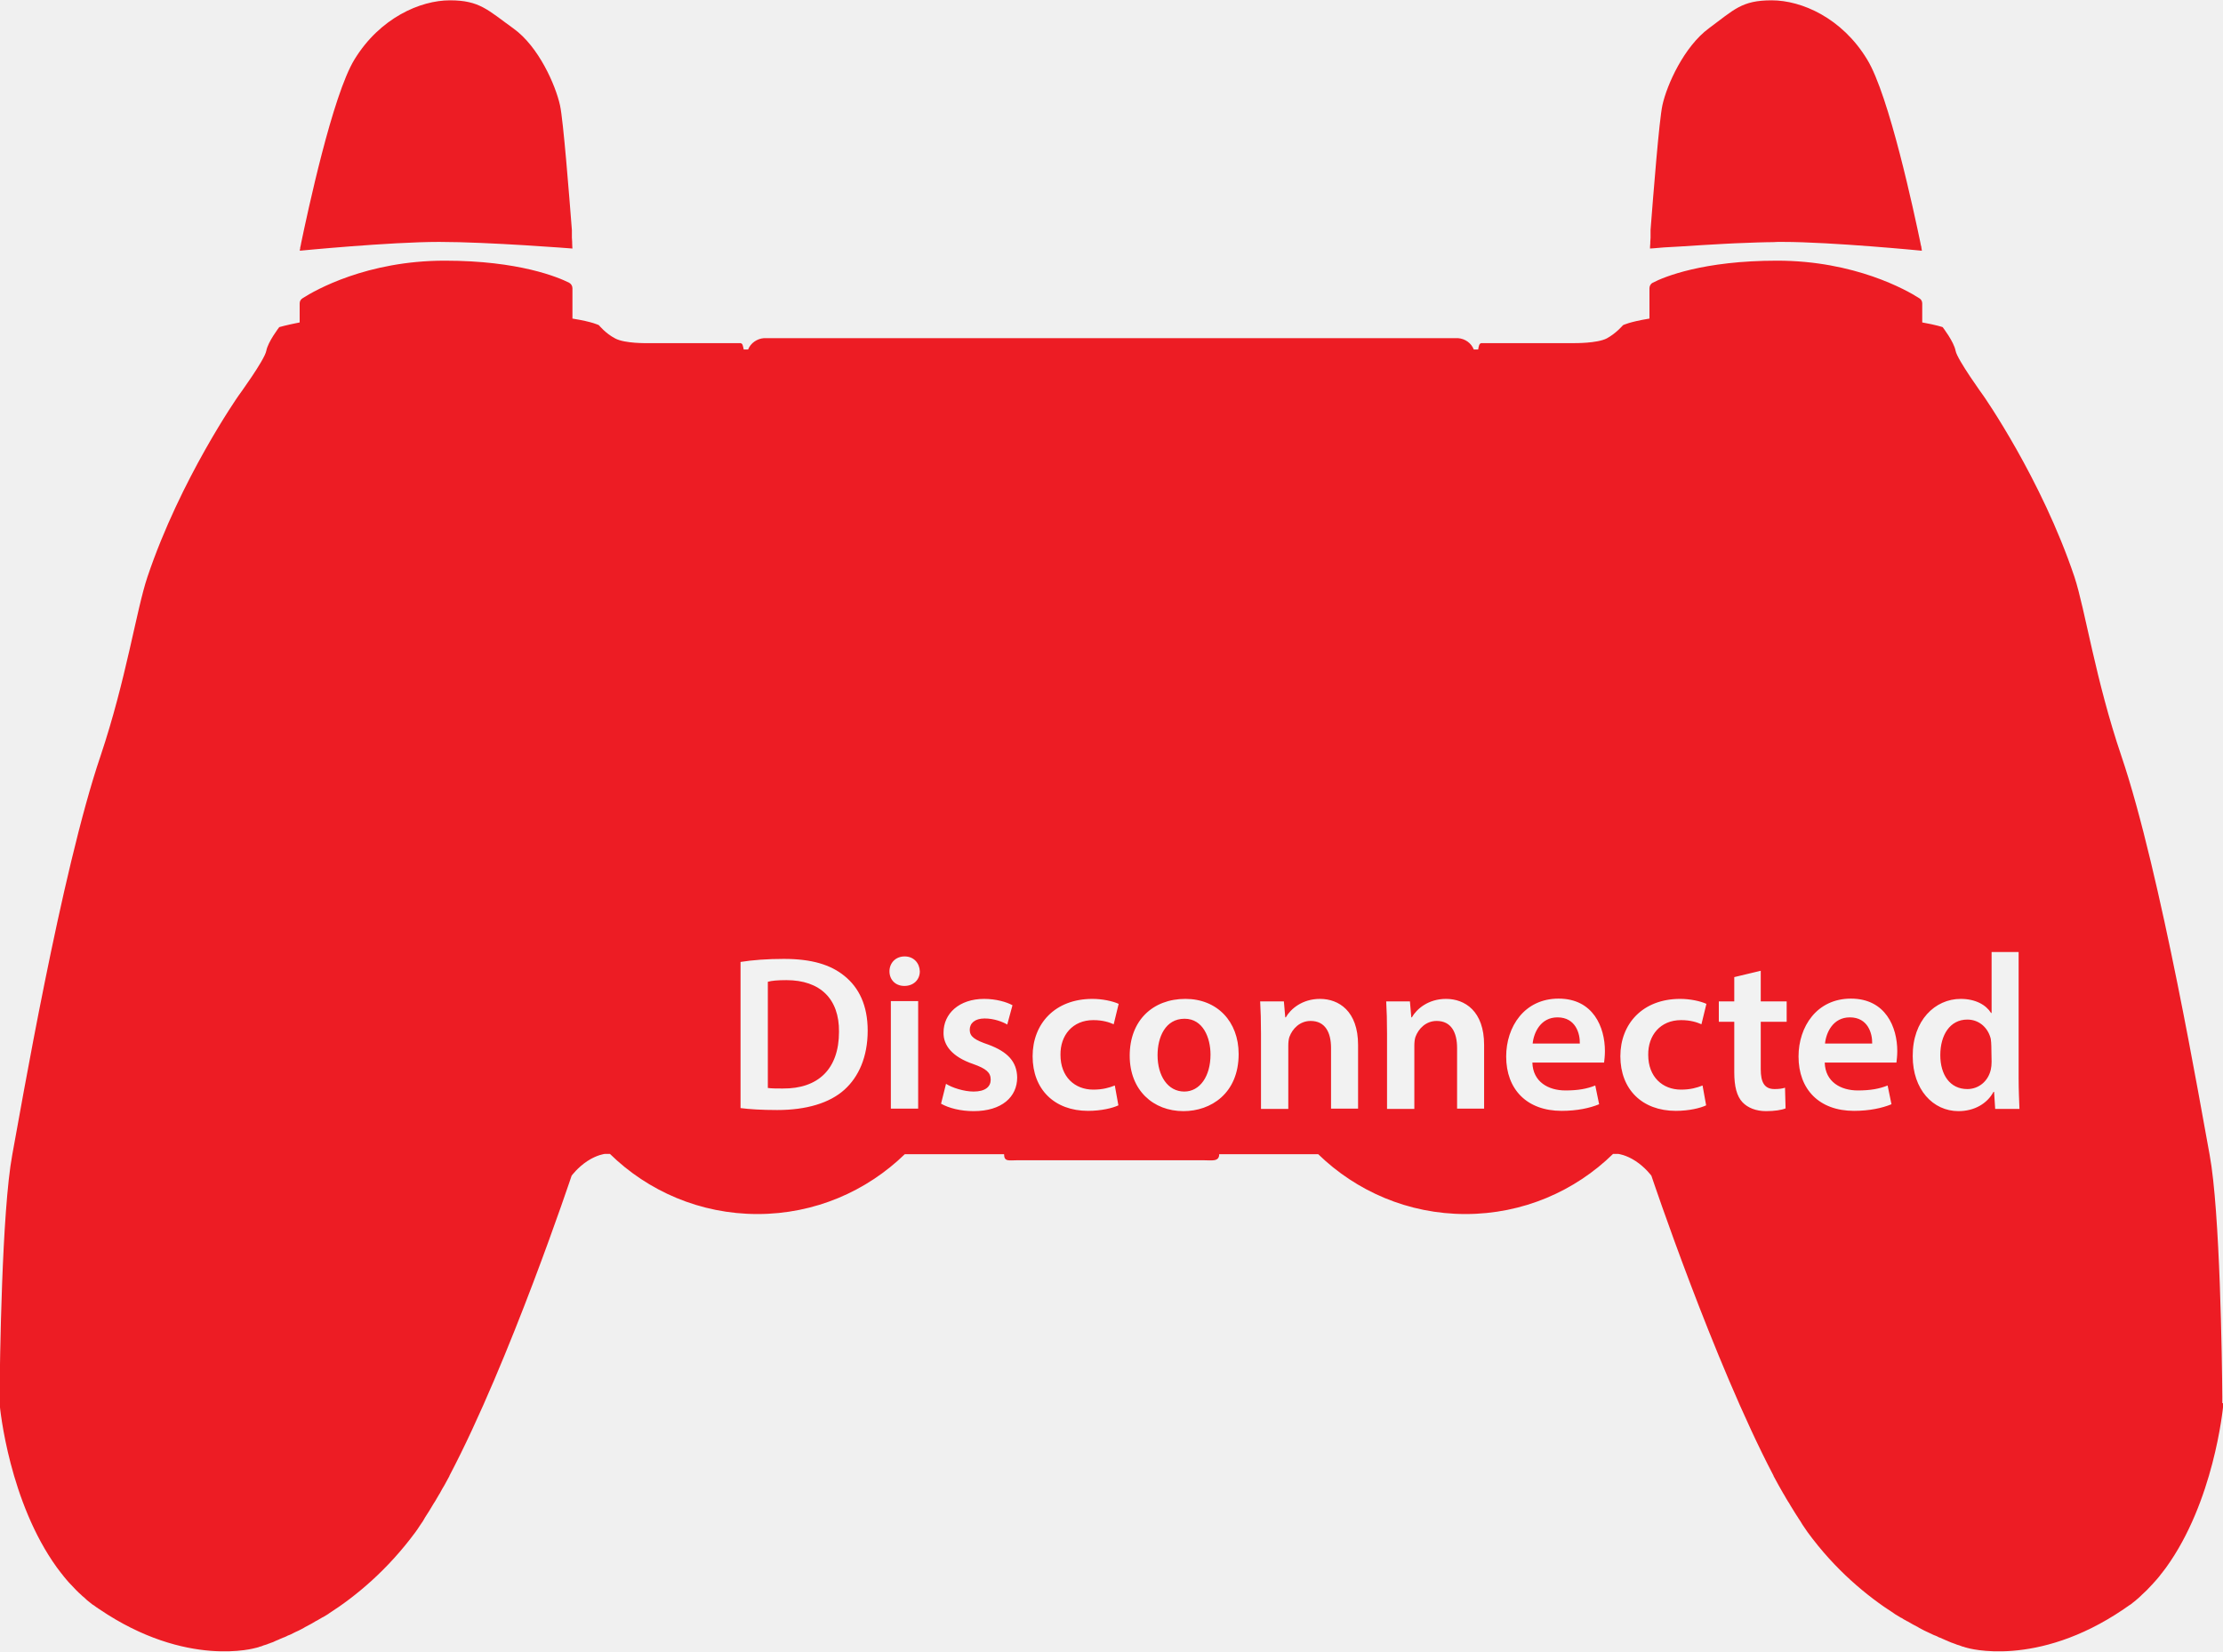
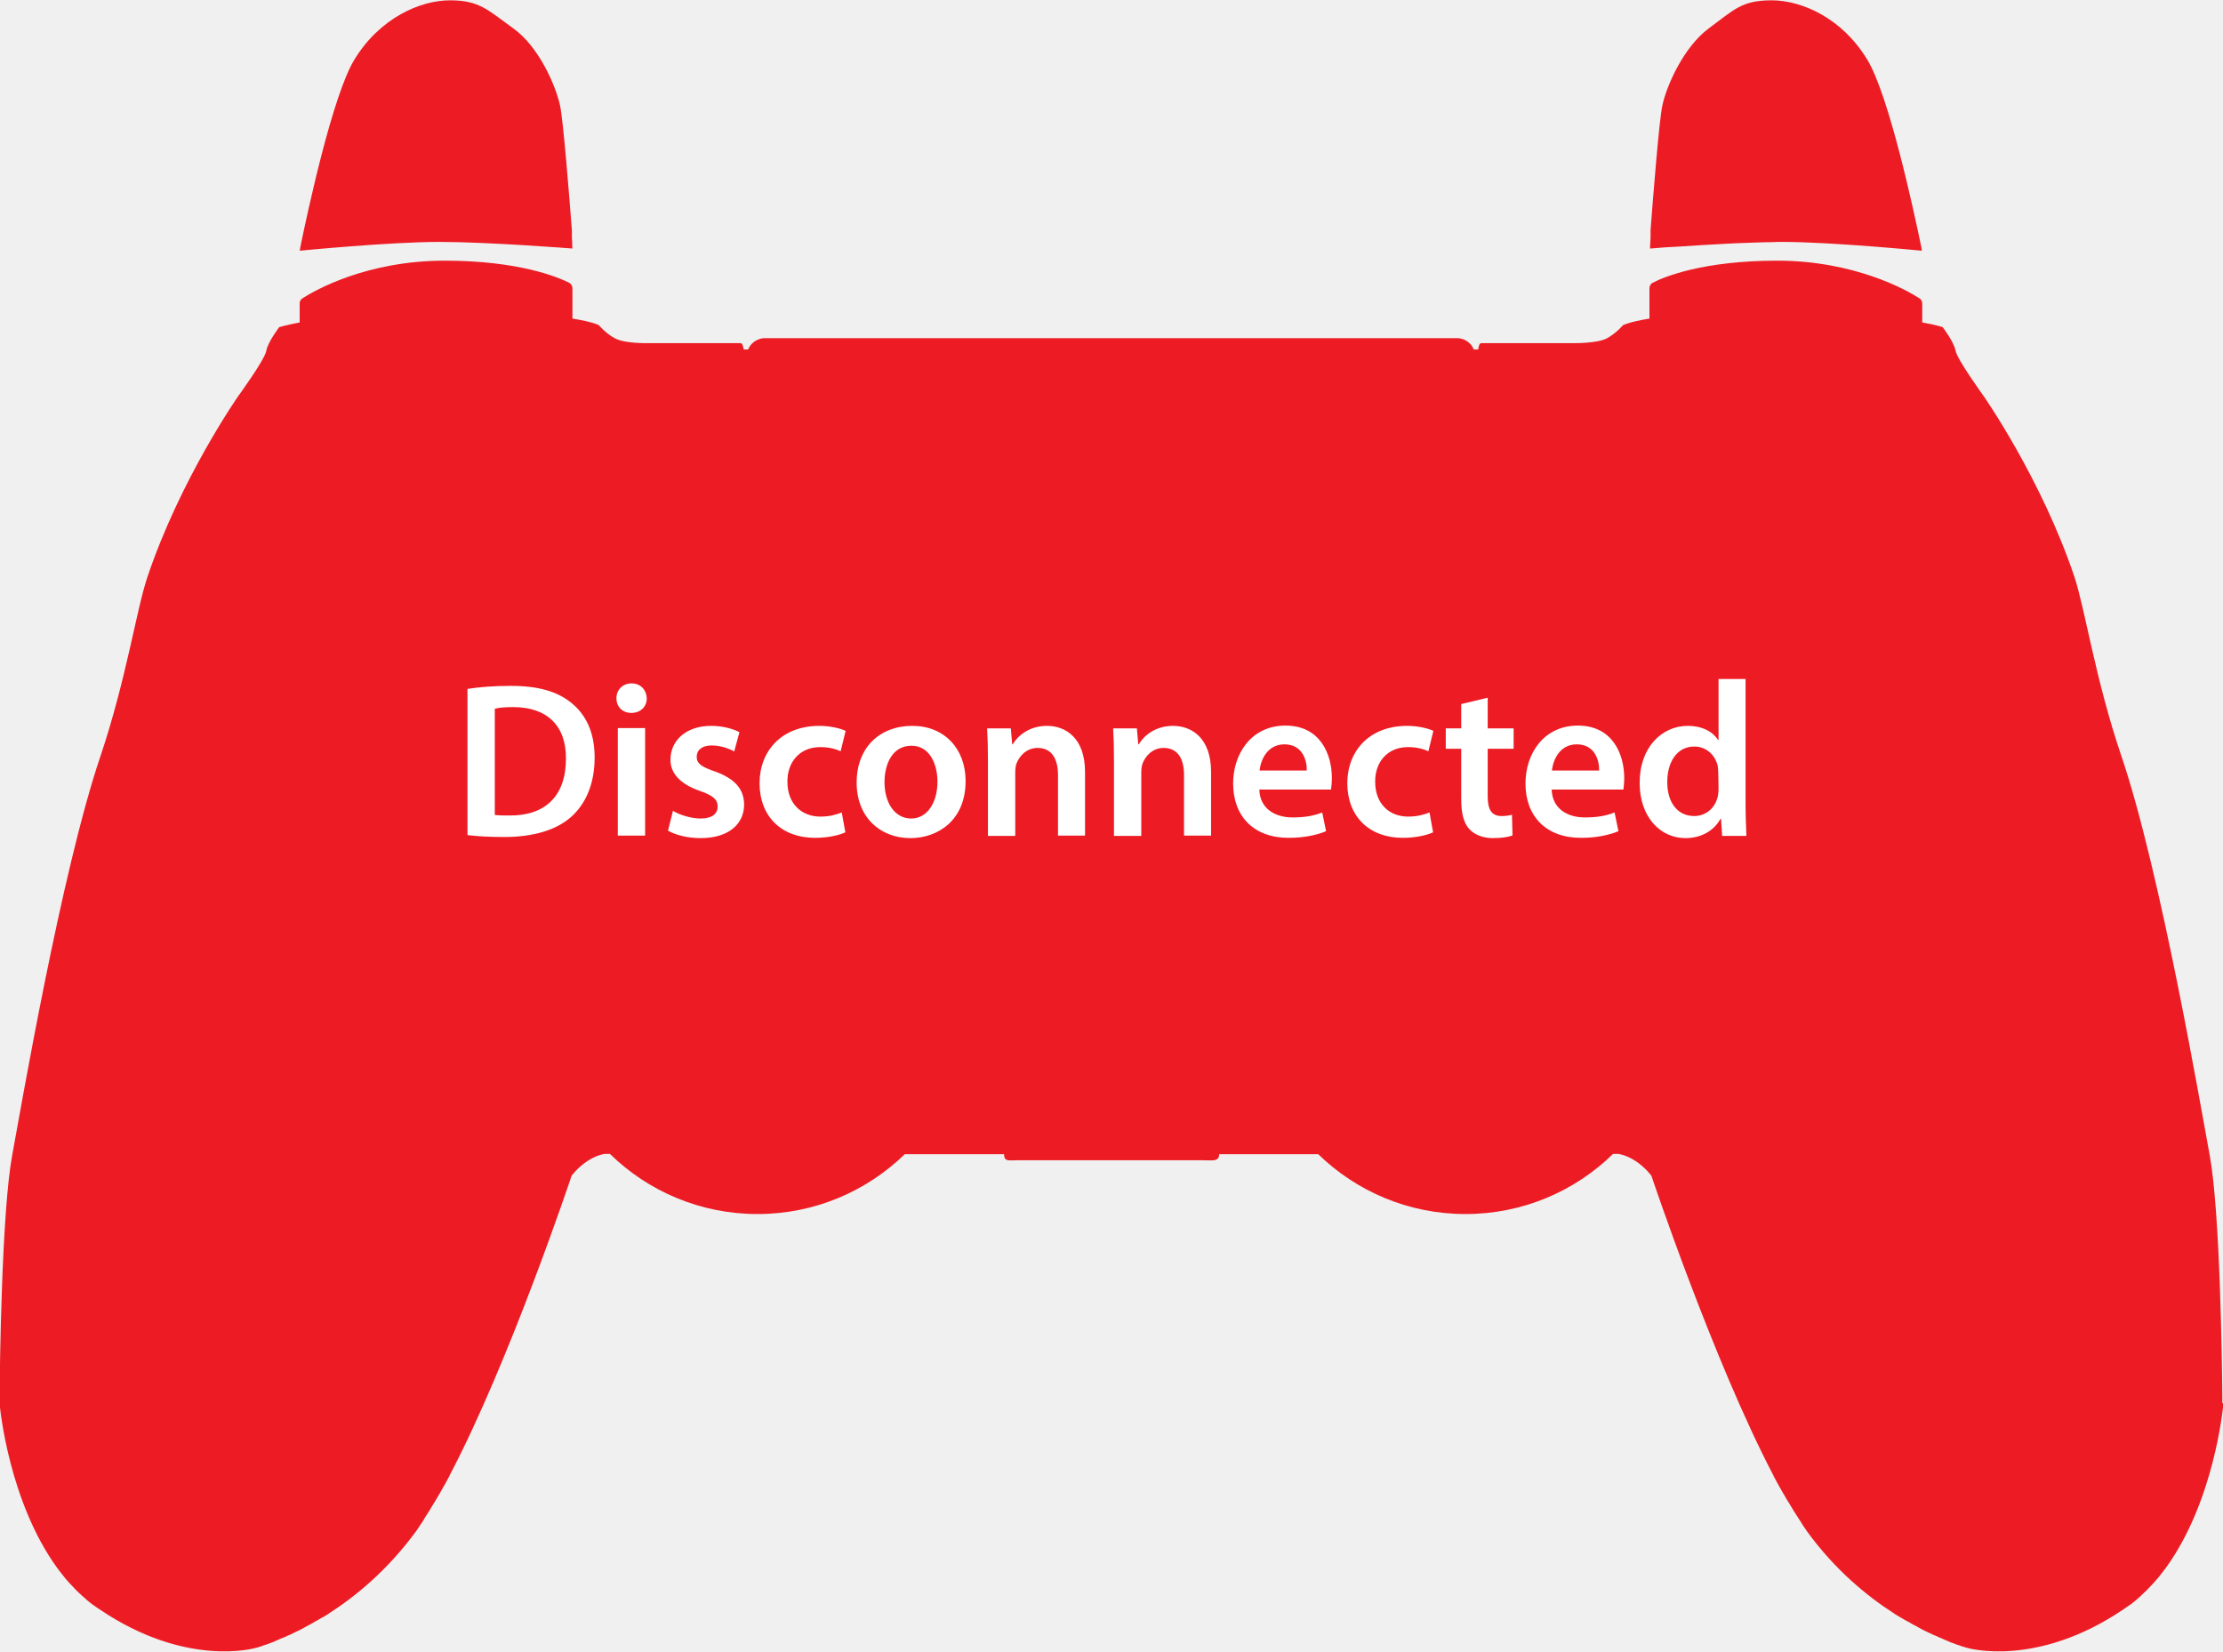
<svg xmlns="http://www.w3.org/2000/svg" width="806" height="598.9" viewBox="0 0 806 598.9">
-   <path d="M805.75 508.717v-2.4c-.1-12.399-.8-67.1-4.6-87.6-2.9-15.5-17.7-102.5-32-144.6-9.4-27.701-13.101-53-17-64.9-12-35.7-33-65.7-33-65.7s-9.5-13.1-10.101-16.3c-.6-3.3-4.7-8.6-4.7-8.6s-2.3-.8-7.399-1.7v-6.9c0-.8-.4-1.5-1.101-1.9-4.5-2.9-23.399-13.6-51.5-13.6-26.899 0-41.1 5.9-45.1 8-.8.4-1.2 1.2-1.2 2v11c-7.399 1.2-9.6 2.4-9.6 2.4s-2.4 2.9-5.9 4.8c-3.5 1.8-11.7 1.7-11.7 1.7H537.45s-.601-.1-.9.3c-.399.4-.6 2-.6 2h-1.601c-.899-2.3-3.1-3.9-5.699-4.1h-251.7c-2.5.2-4.8 1.8-5.7 4.1h-1.6s-.301-1.7-.601-2c-.399-.4-.899-.3-.899-.3h-33.4s-8.2.2-11.7-1.7c-3.5-1.8-5.899-4.8-5.899-4.8s-2.101-1.2-9.601-2.4v-11c0-.9-.5-1.6-1.2-2-4-2-18.2-8-45.1-8-28.2 0-47 10.7-51.5 13.6-.7.4-1.1 1.1-1.1 1.9v6.9c-5.1 1-7.4 1.7-7.4 1.7s-4.1 5.3-4.7 8.6c-.6 3.3-10.1 16.3-10.1 16.3s-21 30-33 65.7c-4 11.9-7.7 37.199-17 64.9-14.3 42.1-29.1 129.1-32 144.6-3.8 20.5-4.5 75.2-4.6 87.6v2.602c.2 2.5 3.6 35.699 20.8 59.5.5.699 1.1 1.399 1.6 2.1 0 0 0 .1.1.1.5.7 1.1 1.4 1.6 2 .6.7 1.1 1.3 1.7 1.9l.2.2c.6.6 1.1 1.2 1.7 1.8l.1.1c.6.601 1.2 1.2 1.8 1.7l.3.3c.6.5 1.2 1 1.8 1.601l.1.1c.6.5 1.3 1 1.9 1.5.2.1.3.2.5.3.7.5 1.3 1 2 1.4 31.7 21.5 56.7 14 56.7 14h.1c.1 0 .1 0 .2-.101h.1c.1 0 .3-.1.4-.1.2 0 .3-.1.5-.2h.1c.2-.1.4-.1.7-.2.1 0 .1 0 .2-.1.3-.1.5-.2.8-.3h.1l.9-.3c.1 0 .1 0 .2-.101.3-.1.7-.199 1.1-.399.1 0 .2-.101.3-.101.4-.1.8-.3 1.2-.5.1 0 .1-.1.2-.1.4-.2.8-.3 1.2-.5.1 0 .2-.1.2-.1.4-.2.9-.4 1.4-.601.1 0 .2-.1.3-.1.5-.2 1-.4 1.5-.7.1 0 .2-.1.3-.1.5-.2 1-.4 1.5-.7.1 0 .2-.101.2-.101.5-.3 1.1-.5 1.7-.8.1-.1.3-.1.4-.2.6-.3 1.1-.6 1.7-.899.1-.101.2-.101.3-.2.6-.3 1.1-.6 1.7-.9.1 0 .1-.1.2-.1.6-.3 1.2-.7 1.9-1.1.1-.101.3-.2.4-.2.6-.4 1.3-.7 1.9-1.101.1-.1.3-.199.4-.199.7-.4 1.3-.801 2-1.2 0 0 .1 0 .1-.101 10-6.399 21.4-15.899 31.5-29.6.5-.7 1-1.4 1.5-2.2.1-.2.3-.399.4-.6.5-.7 1-1.4 1.4-2.2 0-.1.1-.1.1-.2.5-.8 1.1-1.7 1.6-2.5.1-.2.2-.3.3-.5.5-.8 1-1.7 1.5-2.5l.1-.1c.6-1 1.1-1.9 1.7-2.9.1-.1.1-.2.2-.3.5-1 1.1-2 1.7-3l1.8-3.3v-.101c21.9-41.6 44.3-108.8 44.3-108.8s2.2-3 5.7-5.3 6.3-2.6 6.3-2.6h1.9c13.8 13.5 32.699 21.8 53.5 21.8 20.8 0 39.6-8.3 53.399-21.7h36c0 2.8 1.8 2.2 4.601 2.2h67.899c2.8 0 5.5.6 5.5-2.2h35.9c13.8 13.4 32.6 21.7 53.399 21.7 20.801 0 39.7-8.3 53.5-21.8h1.9s2.8.3 6.3 2.6 5.7 5.3 5.7 5.3 22.5 67.2 44.3 108.8v.101l1.8 3.3c.601 1 1.101 2 1.7 3 .101.1.101.2.2.3.6 1 1.1 2 1.7 2.9l.1.1c.5.9 1 1.7 1.5 2.5.101.2.2.3.3.5.5.9 1.101 1.7 1.601 2.5 0 .101.1.101.1.2.5.7 1 1.5 1.4 2.2.1.2.3.399.399.6.5.7 1 1.5 1.5 2.2 10 13.7 21.5 23.2 31.5 29.6 0 0 .101 0 .101.101.7.399 1.3.8 2 1.2.1.1.3.199.399.199.601.4 1.301.801 1.9 1.101.1.1.3.2.4.2.6.399 1.3.699 1.899 1.1.101 0 .101.1.2.1.6.301 1.2.601 1.7.9.1.1.2.1.3.2.6.3 1.2.6 1.7.899.1.101.3.101.399.2.601.3 1.101.5 1.7.8.101 0 .2.101.2.101.5.2 1 .5 1.5.7.1 0 .2.1.3.1.5.2 1 .4 1.5.7.101 0 .2.1.3.1.5.2.9.4 1.4.601.1 0 .2.1.2.1.4.2.8.3 1.2.5.1 0 .1.1.2.1.399.2.8.301 1.199.5.101 0 .2.101.301.101.399.1.699.3 1.1.399.1 0 .1 0 .2.101l.899.3h.101c.3.1.6.2.8.3.1 0 .1 0 .2.1.2.101.5.101.7.2h.1c.2.101.4.101.5.2.2 0 .3.1.4.1h.1c.1 0 .2.101.2.101h.1s25 7.5 56.7-14c.7-.5 1.3-.9 2-1.4.2-.1.3-.2.5-.3.6-.5 1.3-1 1.9-1.5l.1-.1c.6-.5 1.2-1 1.8-1.601l.3-.3c.601-.6 1.2-1.1 1.8-1.7l.101-.1c.6-.6 1.1-1.2 1.7-1.8l.199-.2c.601-.6 1.101-1.3 1.7-1.9.601-.7 1.101-1.3 1.601-2 0 0 0-.1.1-.1.5-.7 1.1-1.4 1.6-2.1 17.2-23.801 20.601-57 20.801-59.5v-.101s-.398-.002-.398-.101zm-197.2-419.3c.5 0 1.101-.1 1.601-.1 4.399-.3 9.6-.6 15-.9 1.3-.1 2.699-.1 4-.2 2.699-.1 5.399-.2 8-.3 1.3 0 2.6-.1 3.8-.1s2.399 0 3.6-.1h1.7c17.9 0 50.6 3.2 50.6 3.2s0-.1-.1-.3v-.3c0-.1 0-.2-.1-.3v-.3c0-.2-.101-.5-.2-.8v-.1c0-.1-.101-.3-.101-.4v-.1c-2.3-11-11.399-53.8-19.399-66.8-9.101-15-23.7-21.4-34.601-21.4-10.899 0-13.6 3.4-22.699 10.1-9.101 6.7-15.301 20.6-16.9 27.9-1.2 5.5-3.3 32.4-4.3 45.2v2.8c0 .6-.101 1.1-.101 1.6v.5c-.1 1-.1 1.6-.1 1.8v.1s1.9-.1 5-.4c1.3-.1 3.2-.2 5.3-.3zm-401 .7c0-.3-.1-.9-.1-1.9v-.5c0-.5-.1-1-.1-1.6v-2.7c-1-12.8-3.1-39.7-4.3-45.2-1.6-7.3-7.7-21.3-16.9-27.9-9.2-6.6-12.2-10.2-23-10.2s-25.4 6.4-34.6 21.4c-8 13-17.1 55.8-19.4 66.8v.1c0 .2-.1.3-.1.4v.1c-.1.3-.1.6-.2.8v.3c0 .1 0 .2-.1.3v.3c0 .1 0 .2-.1.3 0 0 32.7-3.2 50.6-3.2s48.3 2.4 48.3 2.4z" fill="#ED1C24" />
-   <path d="M268.5 348.8c4.3-.699 9.8-1.1 15.7-1.1 10.1 0 17 2.1 22 6.199 5.2 4.201 8.399 10.601 8.399 19.801 0 9.6-3.3 16.8-8.399 21.4-5.4 4.899-13.9 7.399-24.4 7.399-5.8 0-10.1-.3-13.3-.7V348.8zm9.9 45.7c1.4.2 3.4.2 5.4.2 12.8.1 20.4-7 20.4-20.6.1-11.9-6.8-18.701-19.1-18.701-3.1 0-5.4.201-6.7.601v38.5zm55.1-42.3c0 3-2.2 5.3-5.6 5.3-3.301 0-5.4-2.3-5.4-5.3s2.2-5.4 5.5-5.4 5.4 2.4 5.5 5.4zM323 402v-39h9.9v39H323zm20-9c2.2 1.399 6.5 2.8 10 2.8 4.3 0 6.2-1.8 6.2-4.3 0-2.601-1.601-4-6.4-5.7-7.6-2.6-10.8-6.8-10.7-11.4 0-6.899 5.7-12.199 14.7-12.199 4.3 0 8.101 1.1 10.3 2.3l-1.899 7c-1.7-1-4.8-2.2-8.2-2.2-3.5 0-5.4 1.7-5.4 4.1 0 2.5 1.801 3.701 6.801 5.4 7 2.6 10.3 6.2 10.399 11.9 0 7-5.5 12.2-15.8 12.2-4.7 0-9-1.101-11.8-2.7L343 393zm62.5 7.8c-2.1 1-6.2 2-11 2-12.2 0-20.1-7.8-20.1-19.8 0-11.7 8-20.8 21.699-20.8 3.601 0 7.301.8 9.5 1.8l-1.8 7.399c-1.6-.699-3.899-1.5-7.399-1.5-7.5 0-12 5.5-11.9 12.601 0 8 5.2 12.601 11.9 12.601 3.399 0 5.8-.701 7.8-1.5l1.3 7.199zm43.6-18.6c0 14.3-10.1 20.7-20 20.7-11 0-19.5-7.601-19.5-20.101 0-12.8 8.4-20.6 20.2-20.6 11.5.001 19.3 8.2 19.3 20.001zm-29.4.401c0 7.5 3.7 13.199 9.7 13.199 5.6 0 9.5-5.5 9.5-13.4 0-6.1-2.7-13-9.4-13-7-.001-9.8 6.701-9.8 13.201zm37.5-7.901c0-4.5-.101-8.2-.3-11.6h8.6l.5 5.799h.2c1.7-3 5.899-6.699 12.399-6.699 6.801 0 13.801 4.4 13.801 16.699V402h-9.8v-22c0-5.601-2.1-9.8-7.399-9.8-3.9 0-6.601 2.8-7.7 5.8-.3.899-.4 2.101-.4 3.2v22.9H457.2v-27.4zm45.7 0c0-4.5-.101-8.2-.301-11.6h8.601l.5 5.799h.2c1.699-3 5.899-6.699 12.399-6.699 6.8 0 13.8 4.4 13.8 16.699V402h-9.8v-22c0-5.601-2.1-9.8-7.399-9.8-3.9 0-6.601 2.8-7.7 5.8-.3.899-.4 2.101-.4 3.2v22.9h-9.9v-27.4zm52.7 10.6c.2 7 5.801 10.1 12 10.1 4.601 0 7.801-.6 10.801-1.799l1.399 6.8c-3.399 1.399-8 2.399-13.6 2.399-12.601 0-20.101-7.8-20.101-19.699 0-10.801 6.601-21 19-21 12.601 0 16.801 10.399 16.801 19 0 1.799-.2 3.299-.301 4.199H555.6zm17.2-6.901c.101-3.6-1.5-9.5-8.1-9.5-6.101 0-8.601 5.5-9 9.5h17.1zm45.8 22.401c-2.1 1-6.199 2-11 2-12.199 0-20.1-7.8-20.1-19.8 0-11.7 8-20.8 21.7-20.8 3.6 0 7.3.8 9.5 1.8l-1.8 7.399c-1.601-.699-3.9-1.5-7.4-1.5-7.5 0-12 5.5-11.9 12.601 0 8 5.2 12.601 11.9 12.601 3.4 0 5.8-.701 7.8-1.5l1.3 7.199zm19.8-48.8v11.101h9.399v7.399H638.4v17.2c0 4.699 1.3 7.199 5 7.199 1.699 0 3-.199 3.8-.5l.2 7.501c-1.4.6-4 1-7.101 1-3.6 0-6.6-1.2-8.5-3.2-2.1-2.2-3-5.801-3-10.9v-18.3h-5.6v-7.399h5.6V354.3l9.601-2.3zm23.2 33.3c.2 7 5.801 10.1 12 10.1 4.601 0 7.801-.6 10.801-1.799l1.399 6.8c-3.399 1.399-8 2.399-13.6 2.399-12.601 0-20.101-7.8-20.101-19.699 0-10.801 6.601-21 19-21 12.601 0 16.801 10.399 16.801 19 0 1.799-.2 3.299-.301 4.199H661.6zm17.2-6.901c.101-3.6-1.5-9.5-8.1-9.5-6.101 0-8.601 5.5-9 9.5h17.1zm53.1-33.199v45.9c0 4 .199 8.3.3 10.999h-8.8l-.4-6.2h-.2c-2.3 4.301-7 7.001-12.7 7.001-9.3 0-16.6-7.9-16.6-19.9-.1-13 8.1-20.8 17.4-20.8 5.399 0 9.199 2.199 11 5.1h.199v-22.1h9.801zm-9.9 34.1c0-.8-.1-1.8-.2-2.6-.899-3.801-4-7-8.5-7-6.3 0-9.8 5.6-9.8 12.9 0 7.1 3.5 12.299 9.8 12.299 4 0 7.5-2.699 8.5-7 .2-.899.3-1.799.3-2.899l-.1-5.7z" fill="#F2F2F2" />
+   <path fill="#ED1C24" d="m805.75,508.717l0,-2.4c-0.1,-12.399 -0.8,-67.1 -4.6,-87.6c-2.9,-15.5 -17.7,-102.5 -32,-144.6c-9.4,-27.701 -13.101,-53 -17,-64.9c-12,-35.7 -33,-65.7 -33,-65.7s-9.5,-13.1 -10.101,-16.3c-0.6,-3.3 -4.7,-8.6 -4.7,-8.6s-2.3,-0.8 -7.399,-1.7l0,-6.9c0,-0.8 -0.4,-1.5 -1.101,-1.9c-4.5,-2.9 -23.399,-13.6 -51.5,-13.6c-26.899,0 -41.1,5.9 -45.1,8c-0.8,0.4 -1.2,1.2 -1.2,2l0,11c-7.399,1.2 -9.6,2.4 -9.6,2.4s-2.4,2.9 -5.9,4.8c-3.5,1.8 -11.7,1.7 -11.7,1.7l-33.399,0s-0.601,-0.1 -0.9,0.3c-0.399,0.4 -0.6,2 -0.6,2l-1.601,0c-0.899,-2.3 -3.1,-3.9 -5.699,-4.1l-251.7,0c-2.5,0.2 -4.8,1.8 -5.7,4.1l-1.6,0s-0.301,-1.7 -0.601,-2c-0.399,-0.4 -0.899,-0.3 -0.899,-0.3l-33.4,0s-8.2,0.2 -11.7,-1.7c-3.5,-1.8 -5.899,-4.8 -5.899,-4.8s-2.101,-1.2 -9.601,-2.4l0,-11c0,-0.9 -0.5,-1.6 -1.2,-2c-4,-2 -18.2,-8 -45.1,-8c-28.2,0 -47,10.7 -51.5,13.6c-0.7,0.4 -1.1,1.1 -1.1,1.9l0,6.9c-5.1,1 -7.4,1.7 -7.4,1.7s-4.1,5.3 -4.7,8.6c-0.6,3.3 -10.1,16.3 -10.1,16.3s-21,30 -33,65.7c-4,11.9 -7.7,37.199 -17,64.9c-14.3,42.1 -29.1,129.1 -32,144.6c-3.8,20.5 -4.5,75.2 -4.6,87.6l0,2.602c0.2,2.5 3.6,35.699 20.8,59.5c0.5,0.699 1.1,1.399 1.6,2.1c0,0 0,0.1 0.1,0.1c0.5,0.7 1.1,1.4 1.6,2c0.6,0.7 1.1,1.3 1.7,1.9l0.2,0.2c0.6,0.6 1.1,1.2 1.7,1.8l0.1,0.1c0.6,0.601 1.2,1.2 1.8,1.7l0.3,0.3c0.6,0.5 1.2,1 1.8,1.601l0.1,0.1c0.6,0.5 1.3,1 1.9,1.5c0.2,0.1 0.3,0.2 0.5,0.3c0.7,0.5 1.3,1 2,1.4c31.7,21.5 56.7,14 56.7,14l0.1,0c0.1,0 0.1,0 0.2,-0.101l0.1,0c0.1,0 0.3,-0.1 0.4,-0.1c0.2,0 0.3,-0.1 0.5,-0.2l0.1,0c0.2,-0.1 0.4,-0.1 0.7,-0.2c0.1,0 0.1,0 0.2,-0.1c0.3,-0.1 0.5,-0.2 0.8,-0.3l0.1,0l0.9,-0.3c0.1,0 0.1,0 0.2,-0.101c0.3,-0.1 0.7,-0.199 1.1,-0.399c0.1,0 0.2,-0.101 0.3,-0.101c0.4,-0.1 0.8,-0.3 1.2,-0.5c0.1,0 0.1,-0.1 0.2,-0.1c0.4,-0.2 0.8,-0.3 1.2,-0.5c0.1,0 0.2,-0.1 0.2,-0.1c0.4,-0.2 0.9,-0.4 1.4,-0.601c0.1,0 0.2,-0.1 0.3,-0.1c0.5,-0.2 1,-0.4 1.5,-0.7c0.1,0 0.2,-0.1 0.3,-0.1c0.5,-0.2 1,-0.4 1.5,-0.7c0.1,0 0.2,-0.101 0.2,-0.101c0.5,-0.3 1.1,-0.5 1.7,-0.8c0.1,-0.1 0.3,-0.1 0.4,-0.2c0.6,-0.3 1.1,-0.6 1.7,-0.899c0.1,-0.101 0.2,-0.101 0.3,-0.2c0.6,-0.3 1.1,-0.6 1.7,-0.9c0.1,0 0.1,-0.1 0.2,-0.1c0.6,-0.3 1.2,-0.7 1.9,-1.1c0.1,-0.101 0.3,-0.2 0.4,-0.2c0.6,-0.4 1.3,-0.7 1.9,-1.101c0.1,-0.1 0.3,-0.199 0.4,-0.199c0.7,-0.4 1.3,-0.801 2,-1.2c0,0 0.1,0 0.1,-0.101c10,-6.399 21.4,-15.899 31.5,-29.6c0.5,-0.7 1,-1.4 1.5,-2.2c0.1,-0.2 0.3,-0.399 0.4,-0.6c0.5,-0.7 1,-1.4 1.4,-2.2c0,-0.1 0.1,-0.1 0.1,-0.2c0.5,-0.8 1.1,-1.7 1.6,-2.5c0.1,-0.2 0.2,-0.3 0.3,-0.5c0.5,-0.8 1,-1.7 1.5,-2.5l0.1,-0.1c0.6,-1 1.1,-1.9 1.7,-2.9c0.1,-0.1 0.1,-0.2 0.2,-0.3c0.5,-1 1.1,-2 1.7,-3l1.8,-3.3l0,-0.101c21.9,-41.6 44.3,-108.8 44.3,-108.8s2.2,-3 5.7,-5.3s6.3,-2.6 6.3,-2.6l1.9,0c13.8,13.5 32.699,21.8 53.5,21.8c20.8,0 39.6,-8.3 53.399,-21.7l36,0c0,2.8 1.8,2.2 4.601,2.2l67.899,0c2.8,0 5.5,0.6 5.5,-2.2l35.9,0c13.8,13.4 32.6,21.7 53.399,21.7c20.801,0 39.7,-8.3 53.5,-21.8l1.9,0s2.8,0.3 6.3,2.6s5.7,5.3 5.7,5.3s22.5,67.2 44.3,108.8l0,0.101l1.8,3.3c0.601,1 1.101,2 1.7,3c0.101,0.1 0.101,0.2 0.2,0.3c0.6,1 1.1,2 1.7,2.9l0.1,0.1c0.5,0.9 1,1.7 1.5,2.5c0.101,0.2 0.2,0.3 0.3,0.5c0.5,0.9 1.101,1.7 1.601,2.5c0,0.101 0.1,0.101 0.1,0.2c0.5,0.7 1,1.5 1.4,2.2c0.1,0.2 0.3,0.399 0.399,0.6c0.5,0.7 1,1.5 1.5,2.2c10,13.7 21.5,23.2 31.5,29.6c0,0 0.101,0 0.101,0.101c0.7,0.399 1.3,0.8 2,1.2c0.1,0.1 0.3,0.199 0.399,0.199c0.601,0.4 1.301,0.801 1.9,1.101c0.1,0.1 0.3,0.2 0.4,0.2c0.6,0.399 1.3,0.699 1.899,1.1c0.101,0 0.101,0.1 0.2,0.1c0.6,0.301 1.2,0.601 1.7,0.9c0.1,0.1 0.2,0.1 0.3,0.2c0.6,0.3 1.2,0.6 1.7,0.899c0.1,0.101 0.3,0.101 0.399,0.2c0.601,0.3 1.101,0.5 1.7,0.8c0.101,0 0.2,0.101 0.2,0.101c0.5,0.2 1,0.5 1.5,0.7c0.1,0 0.2,0.1 0.3,0.1c0.5,0.2 1,0.4 1.5,0.7c0.101,0 0.2,0.1 0.3,0.1c0.5,0.2 0.9,0.4 1.4,0.601c0.1,0 0.2,0.1 0.2,0.1c0.4,0.2 0.8,0.3 1.2,0.5c0.1,0 0.1,0.1 0.2,0.1c0.399,0.2 0.8,0.301 1.199,0.5c0.101,0 0.2,0.101 0.301,0.101c0.399,0.1 0.699,0.3 1.1,0.399c0.1,0 0.1,0 0.2,0.101l0.899,0.3l0.101,0c0.3,0.1 0.6,0.2 0.8,0.3c0.1,0 0.1,0 0.2,0.1c0.2,0.101 0.5,0.101 0.7,0.2l0.1,0c0.2,0.101 0.4,0.101 0.5,0.2c0.2,0 0.3,0.1 0.4,0.1l0.1,0c0.1,0 0.2,0.101 0.2,0.101l0.1,0s25,7.5 56.7,-14c0.7,-0.5 1.3,-0.9 2,-1.4c0.2,-0.1 0.3,-0.2 0.5,-0.3c0.6,-0.5 1.3,-1 1.9,-1.5l0.1,-0.1c0.6,-0.5 1.2,-1 1.8,-1.601l0.3,-0.3c0.601,-0.6 1.2,-1.1 1.8,-1.7l0.101,-0.1c0.6,-0.6 1.1,-1.2 1.7,-1.8l0.199,-0.2c0.601,-0.6 1.101,-1.3 1.7,-1.9c0.601,-0.7 1.101,-1.3 1.601,-2c0,0 0,-0.1 0.1,-0.1c0.5,-0.7 1.1,-1.4 1.6,-2.1c17.2,-23.801 20.601,-57 20.801,-59.5l0,-0.101s-0.398,-0.002 -0.398,-0.101zm-197.2,-419.3c0.5,0 1.101,-0.1 1.601,-0.1c4.399,-0.3 9.6,-0.6 15,-0.9c1.3,-0.1 2.699,-0.1 4,-0.2c2.699,-0.1 5.399,-0.2 8,-0.3c1.3,0 2.6,-0.1 3.8,-0.1s2.399,0 3.6,-0.1l1.7,0c17.9,0 50.6,3.2 50.6,3.2s0,-0.1 -0.1,-0.3l0,-0.3c0,-0.1 0,-0.2 -0.1,-0.3l0,-0.3c0,-0.2 -0.101,-0.5 -0.2,-0.8l0,-0.1c0,-0.1 -0.101,-0.3 -0.101,-0.4l0,-0.1c-2.3,-11 -11.399,-53.8 -19.399,-66.8c-9.101,-15 -23.7,-21.4 -34.601,-21.4c-10.899,0 -13.6,3.4 -22.699,10.1c-9.101,6.7 -15.301,20.6 -16.9,27.9c-1.2,5.5 -3.3,32.4 -4.3,45.2l0,2.8c0,0.6 -0.101,1.1 -0.101,1.6l0,0.5c-0.1,1 -0.1,1.6 -0.1,1.8l0,0.1s1.9,-0.1 5,-0.4c1.3,-0.1 3.2,-0.2 5.3,-0.3zm-401,0.7c0,-0.3 -0.1,-0.9 -0.1,-1.9l0,-0.5c0,-0.5 -0.1,-1 -0.1,-1.6l0,-2.7c-1,-12.8 -3.1,-39.7 -4.3,-45.2c-1.6,-7.3 -7.7,-21.3 -16.9,-27.9c-9.2,-6.6 -12.2,-10.2 -23,-10.2s-25.4,6.4 -34.6,21.4c-8,13 -17.1,55.8 -19.4,66.8l0,0.1c0,0.2 -0.1,0.3 -0.1,0.4l0,0.1c-0.1,0.3 -0.1,0.6 -0.2,0.8l0,0.3c0,0.1 0,0.2 -0.1,0.3l0,0.3c0,0.1 0,0.2 -0.1,0.3c0,0 32.7,-3.2 50.6,-3.2s48.3,2.4 48.3,2.4z" />
+   <path fill="#FFF" d="m169.5,249.8c4.3,-0.699 9.8,-1.1 15.7,-1.1c10.1,0 17,2.1 22,6.199c5.2,4.201 8.399,10.601 8.399,19.801c0,9.6 -3.3,16.8 -8.399,21.4c-5.4,4.899 -13.9,7.399 -24.4,7.399c-5.8,0 -10.1,-0.3 -13.3,-0.7l0,-52.999zm9.9,45.7c1.4,0.2 3.4,0.2 5.4,0.2c12.8,0.1 20.4,-7 20.4,-20.6c0.1,-11.9 -6.8,-18.701 -19.1,-18.701c-3.1,0 -5.4,0.201 -6.7,0.601l0,38.5zm55.1,-42.3c0,3 -2.2,5.3 -5.6,5.3c-3.301,0 -5.4,-2.3 -5.4,-5.3s2.2,-5.4 5.5,-5.4s5.4,2.4 5.5,5.4zm-10.5,49.8l0,-39l9.9,0l0,39l-9.9,0zm20,-9c2.2,1.399 6.5,2.8 10,2.8c4.3,0 6.2,-1.8 6.2,-4.3c0,-2.601 -1.601,-4 -6.4,-5.7c-7.6,-2.6 -10.8,-6.8 -10.7,-11.4c0,-6.899 5.7,-12.199 14.7,-12.199c4.3,0 8.101,1.1 10.3,2.3l-1.899,7c-1.7,-1 -4.8,-2.2 -8.2,-2.2c-3.5,0 -5.4,1.7 -5.4,4.1c0,2.5 1.801,3.701 6.801,5.4c7,2.6 10.3,6.2 10.399,11.9c0,7 -5.5,12.2 -15.8,12.2c-4.7,0 -9,-1.101 -11.8,-2.7l1.799,-7.201zm62.5,7.8c-2.1,1 -6.2,2 -11,2c-12.2,0 -20.1,-7.8 -20.1,-19.8c0,-11.7 8,-20.8 21.699,-20.8c3.601,0 7.301,0.8 9.5,1.8l-1.8,7.399c-1.6,-0.699 -3.899,-1.5 -7.399,-1.5c-7.5,0 -12,5.5 -11.9,12.601c0,8 5.2,12.601 11.9,12.601c3.399,0 5.8,-0.701 7.8,-1.5l1.3,7.199zm43.6,-18.6c0,14.3 -10.1,20.7 -20,20.7c-11,0 -19.5,-7.601 -19.5,-20.101c0,-12.8 8.4,-20.6 20.2,-20.6c11.5,0.001 19.3,8.2 19.3,20.001zm-29.4,0.401c0,7.5 3.7,13.199 9.7,13.199c5.6,0 9.5,-5.5 9.5,-13.4c0,-6.1 -2.7,-13 -9.4,-13c-7,-0.001 -9.8,6.701 -9.8,13.201zm37.5,-7.901c0,-4.5 -0.101,-8.2 -0.3,-11.6l8.6,0l0.5,5.799l0.2,0c1.7,-3 5.899,-6.699 12.399,-6.699c6.801,0 13.801,4.4 13.801,16.699l0,23.101l-9.8,0l0,-22c0,-5.601 -2.1,-9.8 -7.399,-9.8c-3.9,0 -6.601,2.8 -7.7,5.8c-0.3,0.899 -0.4,2.101 -0.4,3.2l0,22.9l-9.901,0l0,-27.4zm45.7,0c0,-4.5 -0.101,-8.2 -0.301,-11.6l8.601,0l0.5,5.799l0.2,0c1.699,-3 5.899,-6.699 12.399,-6.699c6.8,0 13.8,4.4 13.8,16.699l0,23.101l-9.8,0l0,-22c0,-5.601 -2.1,-9.8 -7.399,-9.8c-3.9,0 -6.601,2.8 -7.7,5.8c-0.3,0.899 -0.4,2.101 -0.4,3.2l0,22.9l-9.9,0l0,-27.4zm52.7,10.6c0.2,7 5.801,10.1 12,10.1c4.601,0 7.801,-0.6 10.801,-1.799l1.399,6.8c-3.399,1.399 -8,2.399 -13.6,2.399c-12.601,0 -20.101,-7.8 -20.101,-19.699c0,-10.801 6.601,-21 19,-21c12.601,0 16.801,10.399 16.801,19c0,1.799 -0.2,3.299 -0.301,4.199l-25.999,0zm17.2,-6.901c0.101,-3.6 -1.5,-9.5 -8.1,-9.5c-6.101,0 -8.601,5.5 -9,9.5l17.1,0zm45.8,22.401c-2.1,1 -6.199,2 -11,2c-12.199,0 -20.1,-7.8 -20.1,-19.8c0,-11.7 8,-20.8 21.7,-20.8c3.6,0 7.3,0.8 9.5,1.8l-1.8,7.399c-1.601,-0.699 -3.9,-1.5 -7.4,-1.5c-7.5,0 -12,5.5 -11.9,12.601c0,8 5.2,12.601 11.9,12.601c3.4,0 5.8,-0.701 7.8,-1.5l1.3,7.199zm19.8,-48.8l0,11.101l9.399,0l0,7.399l-9.399,0l0,17.2c0,4.699 1.3,7.199 5,7.199c1.699,0 3,-0.199 3.8,-0.5l0.2,7.501c-1.4,0.6 -4,1 -7.101,1c-3.6,0 -6.6,-1.2 -8.5,-3.2c-2.1,-2.2 -3,-5.801 -3,-10.9l0,-18.3l-5.6,0l0,-7.399l5.6,0l0,-8.801l9.601,-2.3zm23.2,33.3c0.2,7 5.801,10.1 12,10.1c4.601,0 7.801,-0.6 10.801,-1.799l1.399,6.8c-3.399,1.399 -8,2.399 -13.6,2.399c-12.601,0 -20.101,-7.8 -20.101,-19.699c0,-10.801 6.601,-21 19,-21c12.601,0 16.801,10.399 16.801,19c0,1.799 -0.2,3.299 -0.301,4.199l-25.999,0zm17.2,-6.901c0.101,-3.6 -1.5,-9.5 -8.1,-9.5c-6.101,0 -8.601,5.5 -9,9.5l17.1,0zm53.1,-33.199l0,45.9c0,4 0.199,8.3 0.3,10.999l-8.8,0l-0.4,-6.2l-0.2,0c-2.3,4.301 -7,7.001 -12.7,7.001c-9.3,0 -16.6,-7.9 -16.6,-19.9c-0.1,-13 8.1,-20.8 17.4,-20.8c5.399,0 9.199,2.199 11,5.1l0.199,0l0,-22.1l9.801,0zm-9.9,34.1c0,-0.8 -0.1,-1.8 -0.2,-2.6c-0.899,-3.801 -4,-7 -8.5,-7c-6.3,0 -9.8,5.6 -9.8,12.9c0,7.1 3.5,12.299 9.8,12.299c4,0 7.5,-2.699 8.5,-7c0.2,-0.899 0.3,-1.799 0.3,-2.899l-0.1,-5.7z" />
</svg>
